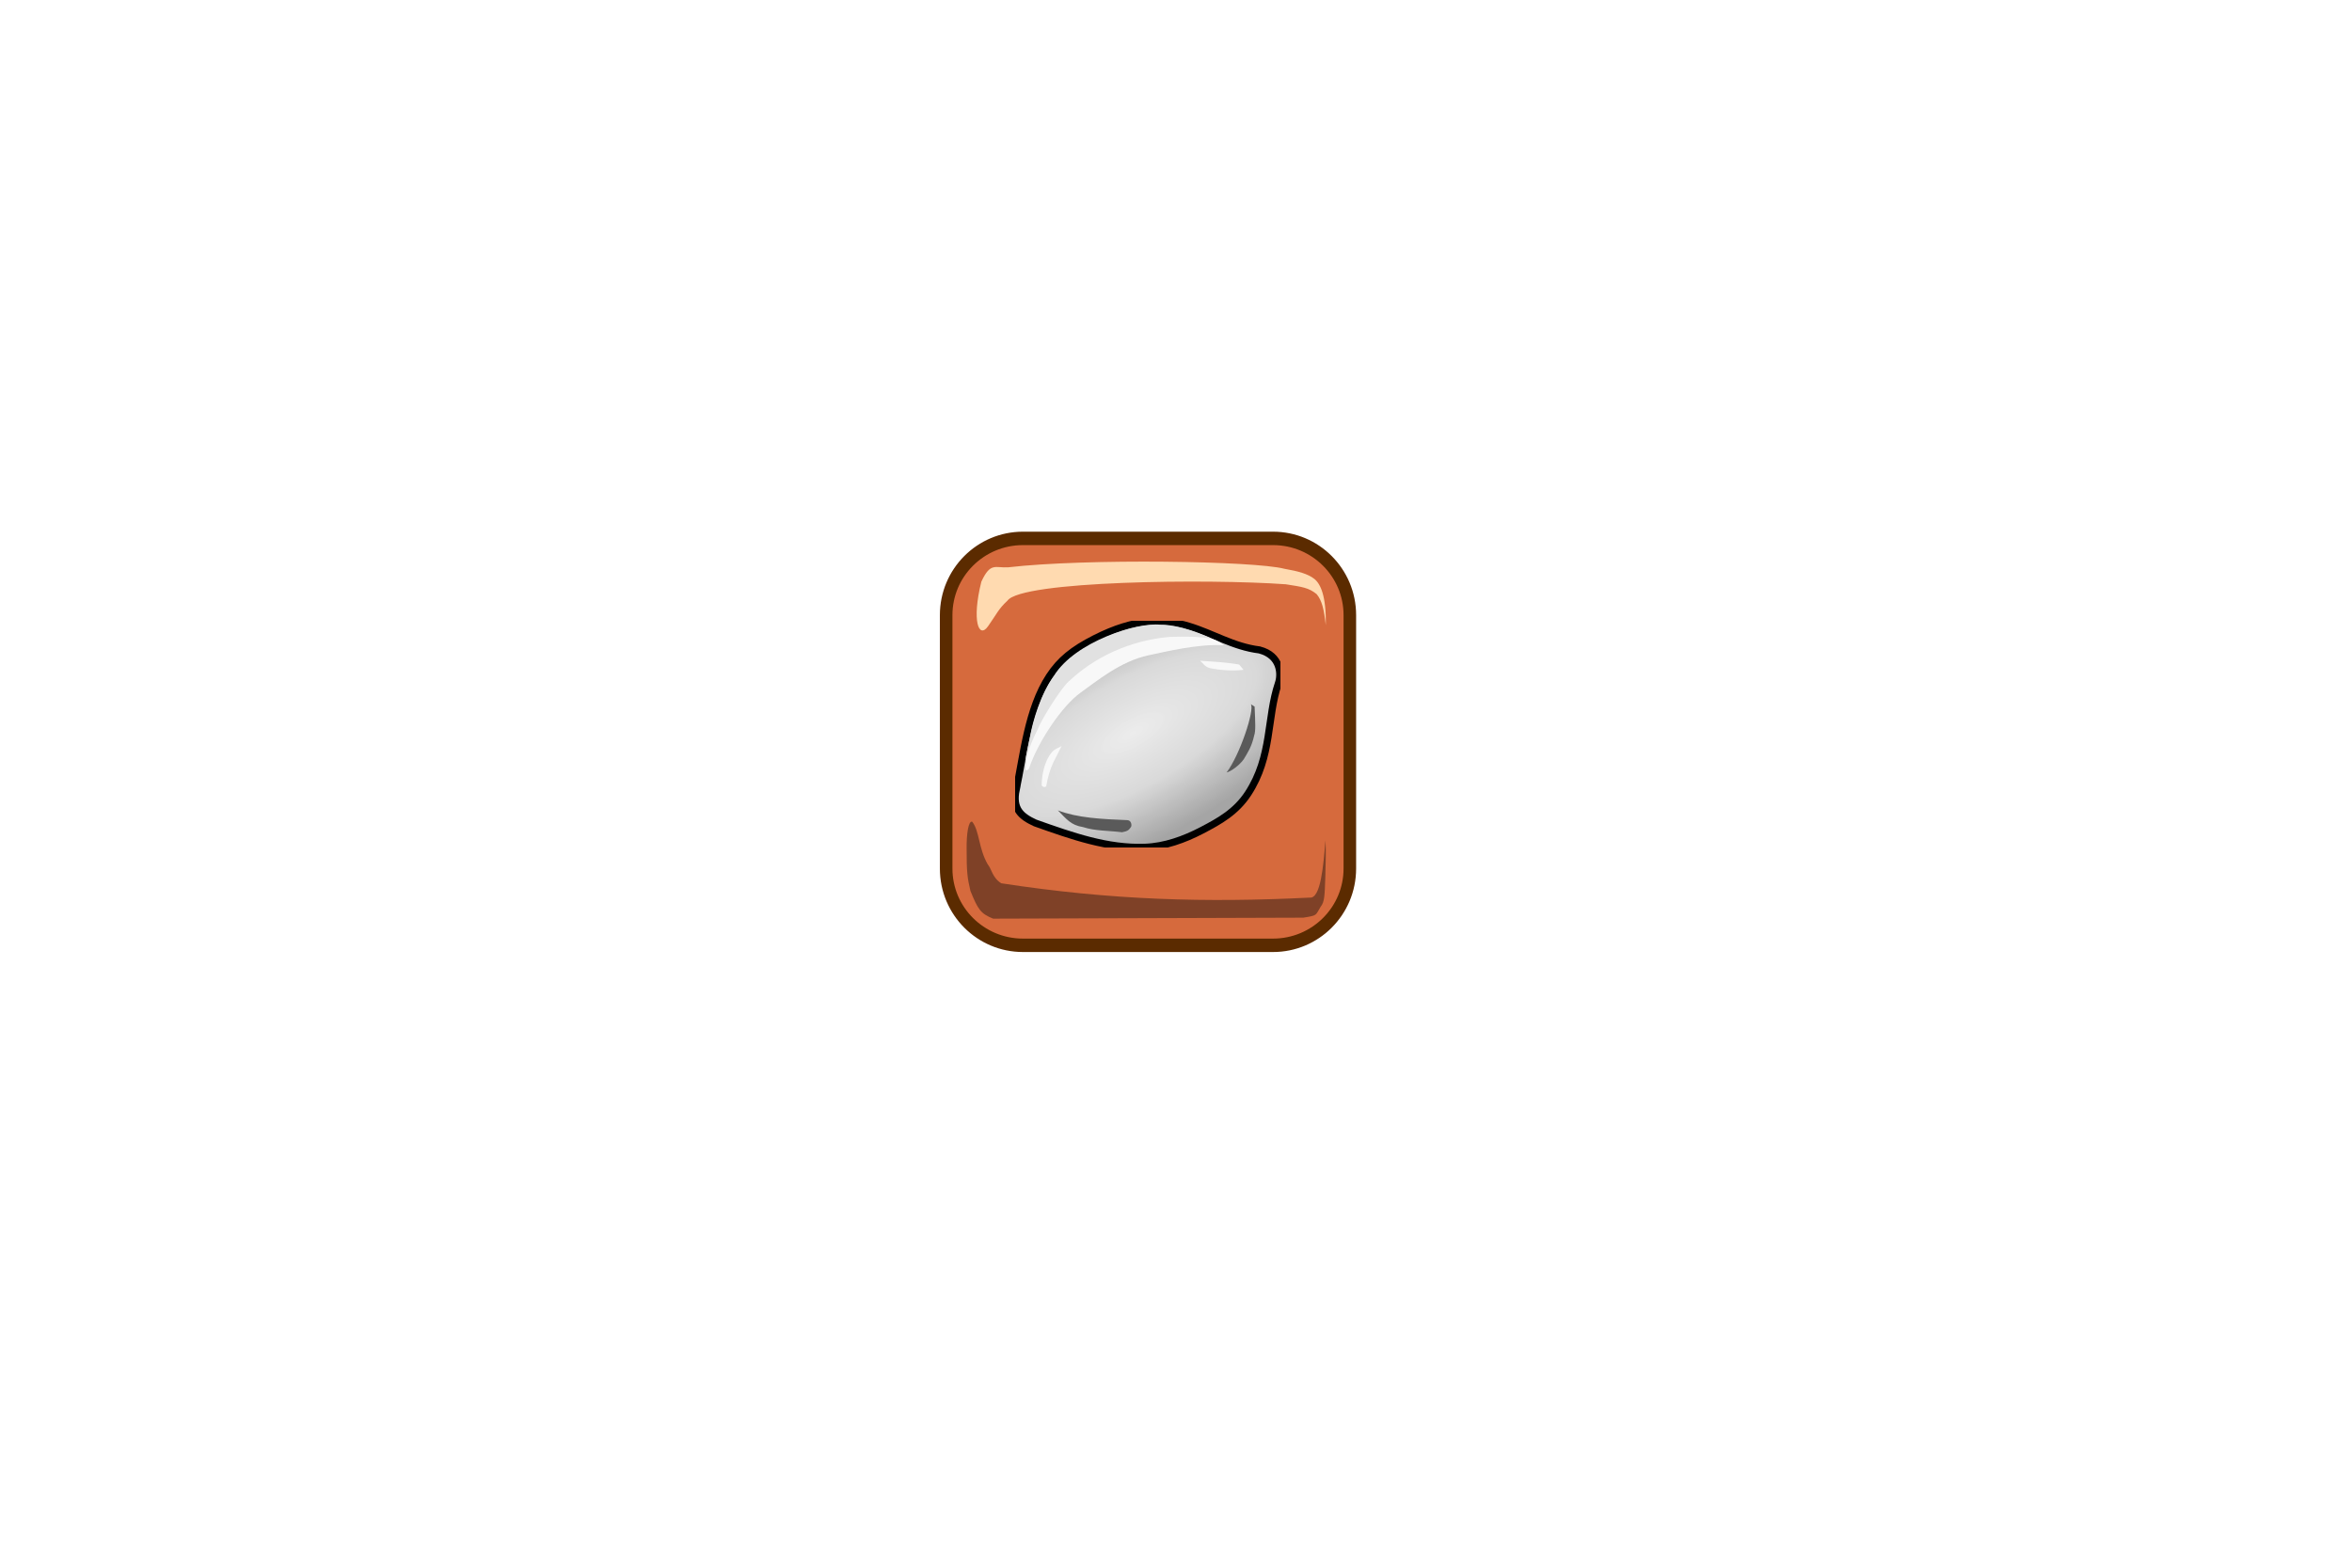
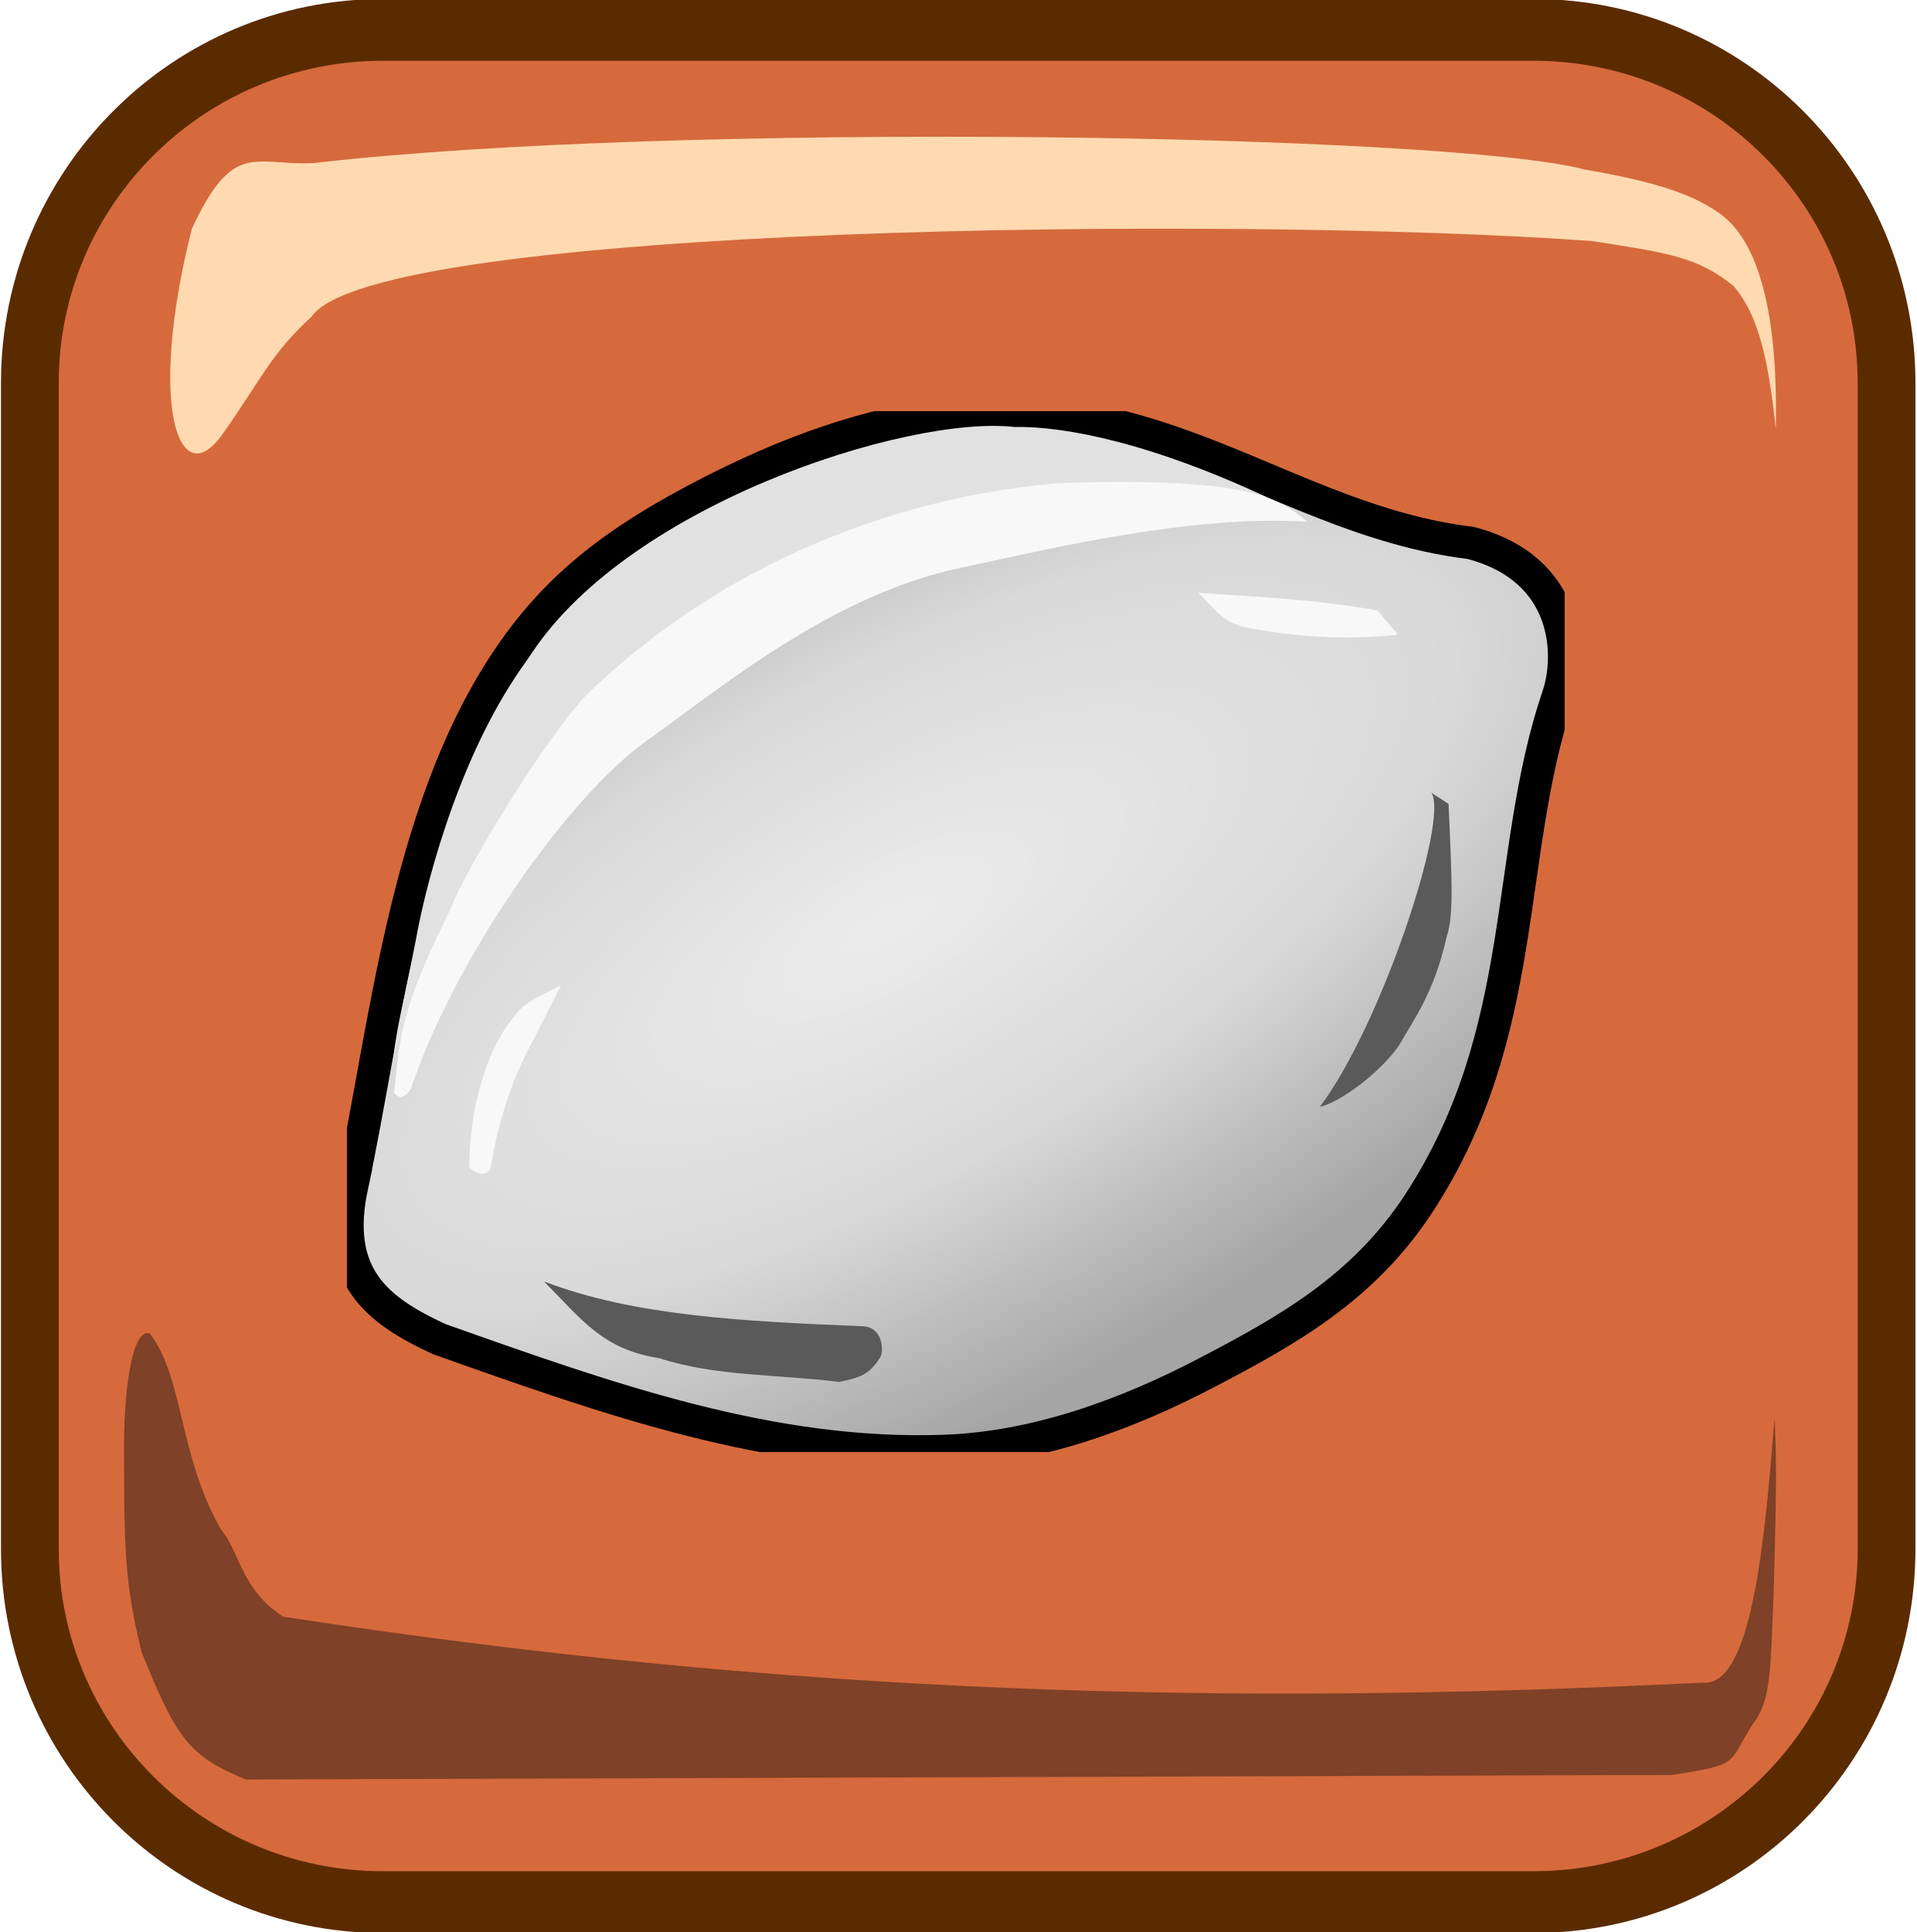
- <svg xmlns="http://www.w3.org/2000/svg" xmlns:xlink="http://www.w3.org/1999/xlink" width="480" height="320" id="svg4185" version="1.1">
+ <svg xmlns="http://www.w3.org/2000/svg" xmlns:xlink="http://www.w3.org/1999/xlink" version="1.1" width="85.035" height="85.711" id="svg4185">
  <defs id="defs4187">
-     <filter id="filter4957" x="0" y="0" width="1" height="1" color-interpolation-filters="sRGB">
-       <feColorMatrix id="feColorMatrix4959" type="saturate" values="0" />
+     <filter x="0" y="0" width="1" height="1" color-interpolation-filters="sRGB" id="filter5496-9">
+       <feColorMatrix values="0" type="saturate" id="feColorMatrix5498-7" />
    </filter>
-     <filter id="filter4209" x="0" y="0" width="1" height="1" color-interpolation-filters="sRGB">
-       <feColorMatrix id="feColorMatrix4211" type="saturate" values="0" />
-     </filter>
-     <filter id="filter4213" x="0" y="0" width="1" height="1" color-interpolation-filters="sRGB">
-       <feColorMatrix id="feColorMatrix4215" type="saturate" values="0" />
-     </filter>
-     <filter id="filter4217" x="0" y="0" width="1" height="1" color-interpolation-filters="sRGB">
-       <feColorMatrix id="feColorMatrix4219" type="saturate" values="0" />
-     </filter>
-     <filter id="filter4221" x="0" y="0" width="1" height="1" color-interpolation-filters="sRGB">
-       <feColorMatrix id="feColorMatrix4223" type="saturate" values="0" />
-     </filter>
-     <filter id="filter4225" x="0" y="0" width="1" height="1" color-interpolation-filters="sRGB">
-       <feColorMatrix id="feColorMatrix4227" type="saturate" values="0" />
-     </filter>
-     <filter id="filter4229" x="0" y="0" width="1" height="1" color-interpolation-filters="sRGB">
-       <feColorMatrix id="feColorMatrix4231" type="saturate" values="0" />
-     </filter>
-     <filter id="filter4233" x="0" y="0" width="1" height="1" color-interpolation-filters="sRGB">
-       <feColorMatrix id="feColorMatrix4235" type="saturate" values="0" />
-     </filter>
-     <filter id="filter4237" x="0" y="0" width="1" height="1" color-interpolation-filters="sRGB">
-       <feColorMatrix id="feColorMatrix4239" type="saturate" values="0" />
-     </filter>
-     <filter id="filter4241" x="0" y="0" width="1" height="1" color-interpolation-filters="sRGB">
-       <feColorMatrix id="feColorMatrix4243" type="saturate" values="0" />
-     </filter>
-     <filter id="filter4245" x="0" y="0" width="1" height="1" color-interpolation-filters="sRGB">
-       <feColorMatrix id="feColorMatrix4247" type="saturate" values="0" />
-     </filter>
-     <filter id="filter4249" x="0" y="0" width="1" height="1" color-interpolation-filters="sRGB">
-       <feColorMatrix id="feColorMatrix4251" type="saturate" values="0" />
-     </filter>
-     <filter id="filter4253" x="0" y="0" width="1" height="1" color-interpolation-filters="sRGB">
-       <feColorMatrix id="feColorMatrix4255" type="saturate" values="0" />
-     </filter>
-     <filter id="filter4257" x="0" y="0" width="1" height="1" color-interpolation-filters="sRGB">
-       <feColorMatrix id="feColorMatrix4259" type="saturate" values="0" />
-     </filter>
-     <filter id="filter4261" x="0" y="0" width="1" height="1" color-interpolation-filters="sRGB">
-       <feColorMatrix id="feColorMatrix4263" type="saturate" values="0" />
-     </filter>
-     <filter id="filter5483" x="0" y="0" width="1" height="1" color-interpolation-filters="sRGB">
-       <feColorMatrix id="feColorMatrix5485" type="saturate" values="0" />
-     </filter>
-     <filter id="filter5496" x="0" y="0" width="1" height="1" color-interpolation-filters="sRGB">
-       <feColorMatrix id="feColorMatrix5498" type="saturate" values="0" />
-     </filter>
-     <radialGradient xlink:href="#linearGradient3644-4-0" id="radialGradient4819" gradientUnits="userSpaceOnUse" gradientTransform="matrix(0.4109773,-0.2329362,0.08933287,0.157613,450.1712,993.0407)" cx="484.191" cy="79.88" fx="484.191" fy="79.88" r="70.378" />
-     <linearGradient id="linearGradient3644-4-0">
-       <stop style="stop-color:#f2f391;stop-opacity:1;" offset="0" id="stop3652-8-4" />
-       <stop id="stop4711" offset="0.5" style="stop-color:#ece14e;stop-opacity:1;" />
-       <stop id="stop3648-8-8" offset="1" style="stop-color:#c6a823;stop-opacity:1;" />
-     </linearGradient>
-     <filter id="filter5483-7" x="0" y="0" width="1" height="1" color-interpolation-filters="sRGB">
-       <feColorMatrix id="feColorMatrix5485-8" type="saturate" values="0" />
-     </filter>
-     <filter id="filter5496-9" x="0" y="0" width="1" height="1" color-interpolation-filters="sRGB">
-       <feColorMatrix id="feColorMatrix5498-7" type="saturate" values="0" />
-     </filter>
-     <radialGradient xlink:href="#linearGradient3644-4-0-9" id="radialGradient4819-6" gradientUnits="userSpaceOnUse" gradientTransform="matrix(0.4109773,-0.2329362,0.08933287,0.157613,450.1712,993.0407)" cx="484.191" cy="79.88" fx="484.191" fy="79.88" r="70.378" />
+     <radialGradient cx="484.191" cy="79.88" r="70.378" fx="484.191" fy="79.88" id="radialGradient4819-6" xlink:href="#linearGradient3644-4-0-9" gradientUnits="userSpaceOnUse" gradientTransform="matrix(0.4109773,-0.2329362,0.08933287,0.157613,450.1712,993.0407)" />
    <linearGradient id="linearGradient3644-4-0-9">
-       <stop style="stop-color:#f2f391;stop-opacity:1;" offset="0" id="stop3652-8-4-2" />
-       <stop id="stop4711-4" offset="0.5" style="stop-color:#ece14e;stop-opacity:1;" />
-       <stop id="stop3648-8-8-1" offset="1" style="stop-color:#c6a823;stop-opacity:1;" />
+       <stop id="stop3652-8-4-2" style="stop-color:#f2f391;stop-opacity:1" offset="0" />
+       <stop id="stop4711-4" style="stop-color:#ece14e;stop-opacity:1" offset="0.5" />
+       <stop id="stop3648-8-8-1" style="stop-color:#c6a823;stop-opacity:1" offset="1" />
    </linearGradient>
  </defs>
-   <g id="layer1" transform="translate(0,-732.3622)">
+   <g transform="translate(-191.7684,-840.9354)" id="layer1">
    <g transform="translate(170.6043,-85.89629)" id="g4538">
      <g transform="matrix(0.9350005,0,0,1,-247.5943,151.7508)" id="g4775-8">
-         <rect style="fill:#d66a3d;fill-opacity:1;stroke:#5b2b00;stroke-width:2.741;stroke-miterlimit:4;stroke-opacity:1;stroke-dasharray:none" id="rect4852-2" width="88.111" height="83.06" x="288.859" y="776.406" ry="15.666" rx="16.755" />
-         <path style="fill:#ffdab0;fill-opacity:1;stroke:none" d="m 369.212,784.667 c -1.416,-1.034 -3.507,-1.566 -6.542,-2.061 -6.51,-1.604 -43.292,-2.137 -60.254,-0.299 -2.844,0.175 -3.878,-1.109 -5.875,2.937 -2.139,7.984 -0.563,11.797 1.47,9.084 1.918,-2.543 2.257,-3.51 4.22,-5.202 3.002,-4.086 43.964,-4.485 60.761,-3.353 3.584,0.527 4.997,0.69 6.732,2.008 1.135,1.266 1.613,3.062 1.991,6.331 0.125,-5.951 -1.14,-8.427 -2.503,-9.445 z" id="path4854-4" />
-         <path style="fill:#7f4127;fill-opacity:1;stroke:none" d="m 297.935,842.944 c 0.864,0.938 0.98,2.709 2.955,3.861 24.115,3.462 44.652,3.974 67.346,2.924 2.375,0.24 2.966,-6.526 3.413,-11.679 0.149,1.765 0.036,5.131 -0.028,7.396 -0.153,3.897 -0.146,5.12 -1.017,6.142 -1.19,1.817 -0.618,1.756 -3.788,2.236 l -67.709,0.202 c -2.715,-1.034 -3.305,-1.851 -4.951,-5.667 -0.684,-2.685 -0.836,-3.97 -0.827,-8.525 -0.05,-3.042 0.381,-5.857 1.219,-5.596 1.616,1.942 1.368,5.438 3.388,8.707 z" id="path4856-6" />
+         <rect width="88.111" height="83.06" rx="16.755" ry="15.666" x="288.859" y="776.406" id="rect4852-2" style="fill:#d66a3d;fill-opacity:1;stroke:#5b2b00;stroke-width:2.741;stroke-miterlimit:4;stroke-opacity:1;stroke-dasharray:none" />
+         <path d="m 369.212,784.667 c -1.416,-1.034 -3.507,-1.566 -6.542,-2.061 -6.51,-1.604 -43.292,-2.137 -60.254,-0.299 -2.844,0.175 -3.878,-1.109 -5.875,2.937 -2.139,7.984 -0.563,11.797 1.47,9.084 1.918,-2.543 2.257,-3.51 4.22,-5.202 3.002,-4.086 43.964,-4.485 60.761,-3.353 3.584,0.527 4.997,0.69 6.732,2.008 1.135,1.266 1.613,3.062 1.991,6.331 0.125,-5.951 -1.14,-8.427 -2.503,-9.445 z" id="path4854-4" style="fill:#ffdab0;fill-opacity:1;stroke:none" />
+         <path d="m 297.935,842.944 c 0.864,0.938 0.98,2.709 2.955,3.861 24.115,3.462 44.652,3.974 67.346,2.924 2.375,0.24 2.966,-6.526 3.413,-11.679 0.149,1.765 0.036,5.131 -0.028,7.396 -0.153,3.897 -0.146,5.12 -1.017,6.142 -1.19,1.817 -0.618,1.756 -3.788,2.236 l -67.709,0.202 c -2.715,-1.034 -3.305,-1.851 -4.951,-5.667 -0.684,-2.685 -0.836,-3.97 -0.827,-8.525 -0.05,-3.042 0.381,-5.857 1.219,-5.596 1.616,1.942 1.368,5.438 3.388,8.707 z" id="path4856-6" style="fill:#7f4127;fill-opacity:1;stroke:none" />
      </g>
-       <g style="filter:url(#filter5496-9)" transform="matrix(1.699629,0,0,1.699629,-1054.884,-549.6191)" id="g5487">
-         <path style="fill:url(#radialGradient4819-6);fill-opacity:1;stroke:#000000;stroke-width:0.85;stroke-linecap:butt;stroke-linejoin:miter;stroke-miterlimit:4;stroke-opacity:1;stroke-dasharray:none" d="m 642.298,899.633 c 0.867,-4.018 1.385,-9.653 3.977,-13.602 1.293,-1.971 2.835,-3.197 5.438,-4.524 9.932,-5.062 13.529,0.589 19.791,1.356 2.597,0.677 2.644,2.958 2.273,4.01 -1.407,4.176 -0.707,8.752 -3.627,13.224 -1.457,2.231 -3.459,3.336 -5.56,4.434 -2.102,1.098 -4.448,1.948 -6.818,2.034 -4.504,0.162 -8.732,-1.335 -13.2,-2.922 -1.63,-0.753 -2.782,-1.65 -2.273,-4.01 z" id="path2816-7-6" />
-         <path style="fill:#fcf9e9;fill-opacity:1;stroke:none" d="m 645.358,899.144 c 0.002,-1.221 0.331,-2.945 1.2,-3.956 0.286,-0.431 1.101,-0.674 1.2,-0.801 -0.267,0.554 -0.616,1.228 -0.955,1.889 -0.41,0.846 -0.712,1.813 -0.895,2.939 -0.17,0.219 -0.443,0.075 -0.549,-0.07 l 0,-10e-6 z" id="path3598-3-2" />
-         <path style="fill:#fae478;fill-opacity:1;stroke:none" d="m 643.384,896.253 c 0.858,-2.302 3.198,-6.876 6.334,-9.357 2.398,-1.851 5.149,-3.082 7.945,-4.232 2.955,-0.599 5.691,-1.334 8.712,-0.903 -3.123,-1.491 -5.47,-1.955 -6.776,-1.925 -2.803,-0.322 -10.261,2.067 -12.736,6.102 -1.643,2.202 -2.584,5.537 -2.895,7.262 -0.248,1.314 -0.51,2.304 -0.583,3.053 z" id="path3600-0-6" />
-         <path style="fill:#fcf9e9;fill-opacity:1;stroke:none" d="m 643.836,897.113 c 1.059,-3.215 3.991,-7.548 6.176,-9.103 1.858,-1.322 4.812,-3.799 8.189,-4.502 1.909,-0.397 5.933,-1.405 9.033,-1.198 -0.824,-0.735 -1.882,-1.151 -6.429,-1.013 -3.496,0.276 -8.279,1.632 -12.234,5.386 -0.994,0.891 -3.322,4.688 -3.705,5.74 -1.341,2.7 -1.321,3.402 -1.468,4.79 0.129,0.182 0.277,0.127 0.438,-0.101 z" id="path3600-1-3-5" />
-         <path style="fill:#6c5c11;fill-opacity:1;stroke:none" d="m 647.308,902.138 c 2.339,0.897 5.175,1.043 8.323,1.17 0.52,0.016 0.56,0.648 0.455,0.812 -0.286,0.445 -0.482,0.519 -1.071,0.642 -1.637,-0.205 -3.224,-0.143 -4.688,-0.618 -1.491,-0.234 -2.016,-0.997 -3.019,-2.007 z" id="path3624-0-6" />
-         <path style="fill:#fcf9e9;fill-opacity:1;stroke:none" d="m 664.379,884.164 c 0.317,0.242 0.524,0.704 1.162,0.883 1.338,0.27 2.689,0.36 4.057,0.21 l -0.526,-0.633 c -1.734,-0.304 -3.067,-0.345 -4.694,-0.46 z" id="path3626-9-6" />
-         <path style="fill:#6c5c11;fill-opacity:1;stroke:none" d="m 667.563,897.581 c 1.598,-2.113 3.381,-7.507 2.912,-8.199 l 0.449,0.291 c 0.09,1.996 0.136,2.921 -0.046,3.455 -0.322,1.449 -0.83,2.124 -1.255,2.862 -0.495,0.704 -1.525,1.473 -2.06,1.591 z" id="path3628-2-3" />
+       <g transform="matrix(1.699629,0,0,1.699629,-1054.884,-549.6191)" id="g5487" style="filter:url(#filter5496-9)">
+         <path d="m 642.298,899.633 c 0.867,-4.018 1.385,-9.653 3.977,-13.602 1.293,-1.971 2.835,-3.197 5.438,-4.524 9.932,-5.062 13.529,0.589 19.791,1.356 2.597,0.677 2.644,2.958 2.273,4.01 -1.407,4.176 -0.707,8.752 -3.627,13.224 -1.457,2.231 -3.459,3.336 -5.56,4.434 -2.102,1.098 -4.448,1.948 -6.818,2.034 -4.504,0.162 -8.732,-1.335 -13.2,-2.922 -1.63,-0.753 -2.782,-1.65 -2.273,-4.01 z" id="path2816-7-6" style="fill:url(#radialGradient4819-6);fill-opacity:1;stroke:#000000;stroke-width:0.85;stroke-linecap:butt;stroke-linejoin:miter;stroke-miterlimit:4;stroke-opacity:1;stroke-dasharray:none" />
+         <path d="m 645.358,899.144 c 0.002,-1.221 0.331,-2.945 1.2,-3.956 0.286,-0.431 1.101,-0.674 1.2,-0.801 -0.267,0.554 -0.616,1.228 -0.955,1.889 -0.41,0.846 -0.712,1.813 -0.895,2.939 -0.17,0.219 -0.443,0.075 -0.549,-0.07 l 0,-10e-6 z" id="path3598-3-2" style="fill:#fcf9e9;fill-opacity:1;stroke:none" />
+         <path d="m 643.384,896.253 c 0.858,-2.302 3.198,-6.876 6.334,-9.357 2.398,-1.851 5.149,-3.082 7.945,-4.232 2.955,-0.599 5.691,-1.334 8.712,-0.903 -3.123,-1.491 -5.47,-1.955 -6.776,-1.925 -2.803,-0.322 -10.261,2.067 -12.736,6.102 -1.643,2.202 -2.584,5.537 -2.895,7.262 -0.248,1.314 -0.51,2.304 -0.583,3.053 z" id="path3600-0-6" style="fill:#fae478;fill-opacity:1;stroke:none" />
+         <path d="m 643.836,897.113 c 1.059,-3.215 3.991,-7.548 6.176,-9.103 1.858,-1.322 4.812,-3.799 8.189,-4.502 1.909,-0.397 5.933,-1.405 9.033,-1.198 -0.824,-0.735 -1.882,-1.151 -6.429,-1.013 -3.496,0.276 -8.279,1.632 -12.234,5.386 -0.994,0.891 -3.322,4.688 -3.705,5.74 -1.341,2.7 -1.321,3.402 -1.468,4.79 0.129,0.182 0.277,0.127 0.438,-0.101 z" id="path3600-1-3-5" style="fill:#fcf9e9;fill-opacity:1;stroke:none" />
+         <path d="m 647.308,902.138 c 2.339,0.897 5.175,1.043 8.323,1.17 0.52,0.016 0.56,0.648 0.455,0.812 -0.286,0.445 -0.482,0.519 -1.071,0.642 -1.637,-0.205 -3.224,-0.143 -4.688,-0.618 -1.491,-0.234 -2.016,-0.997 -3.019,-2.007 z" id="path3624-0-6" style="fill:#6c5c11;fill-opacity:1;stroke:none" />
+         <path d="m 664.379,884.164 c 0.317,0.242 0.524,0.704 1.162,0.883 1.338,0.27 2.689,0.36 4.057,0.21 l -0.526,-0.633 c -1.734,-0.304 -3.067,-0.345 -4.694,-0.46 z" id="path3626-9-6" style="fill:#fcf9e9;fill-opacity:1;stroke:none" />
+         <path d="m 667.563,897.581 c 1.598,-2.113 3.381,-7.507 2.912,-8.199 l 0.449,0.291 c 0.09,1.996 0.136,2.921 -0.046,3.455 -0.322,1.449 -0.83,2.124 -1.255,2.862 -0.495,0.704 -1.525,1.473 -2.06,1.591 z" id="path3628-2-3" style="fill:#6c5c11;fill-opacity:1;stroke:none" />
      </g>
    </g>
  </g>
</svg>
